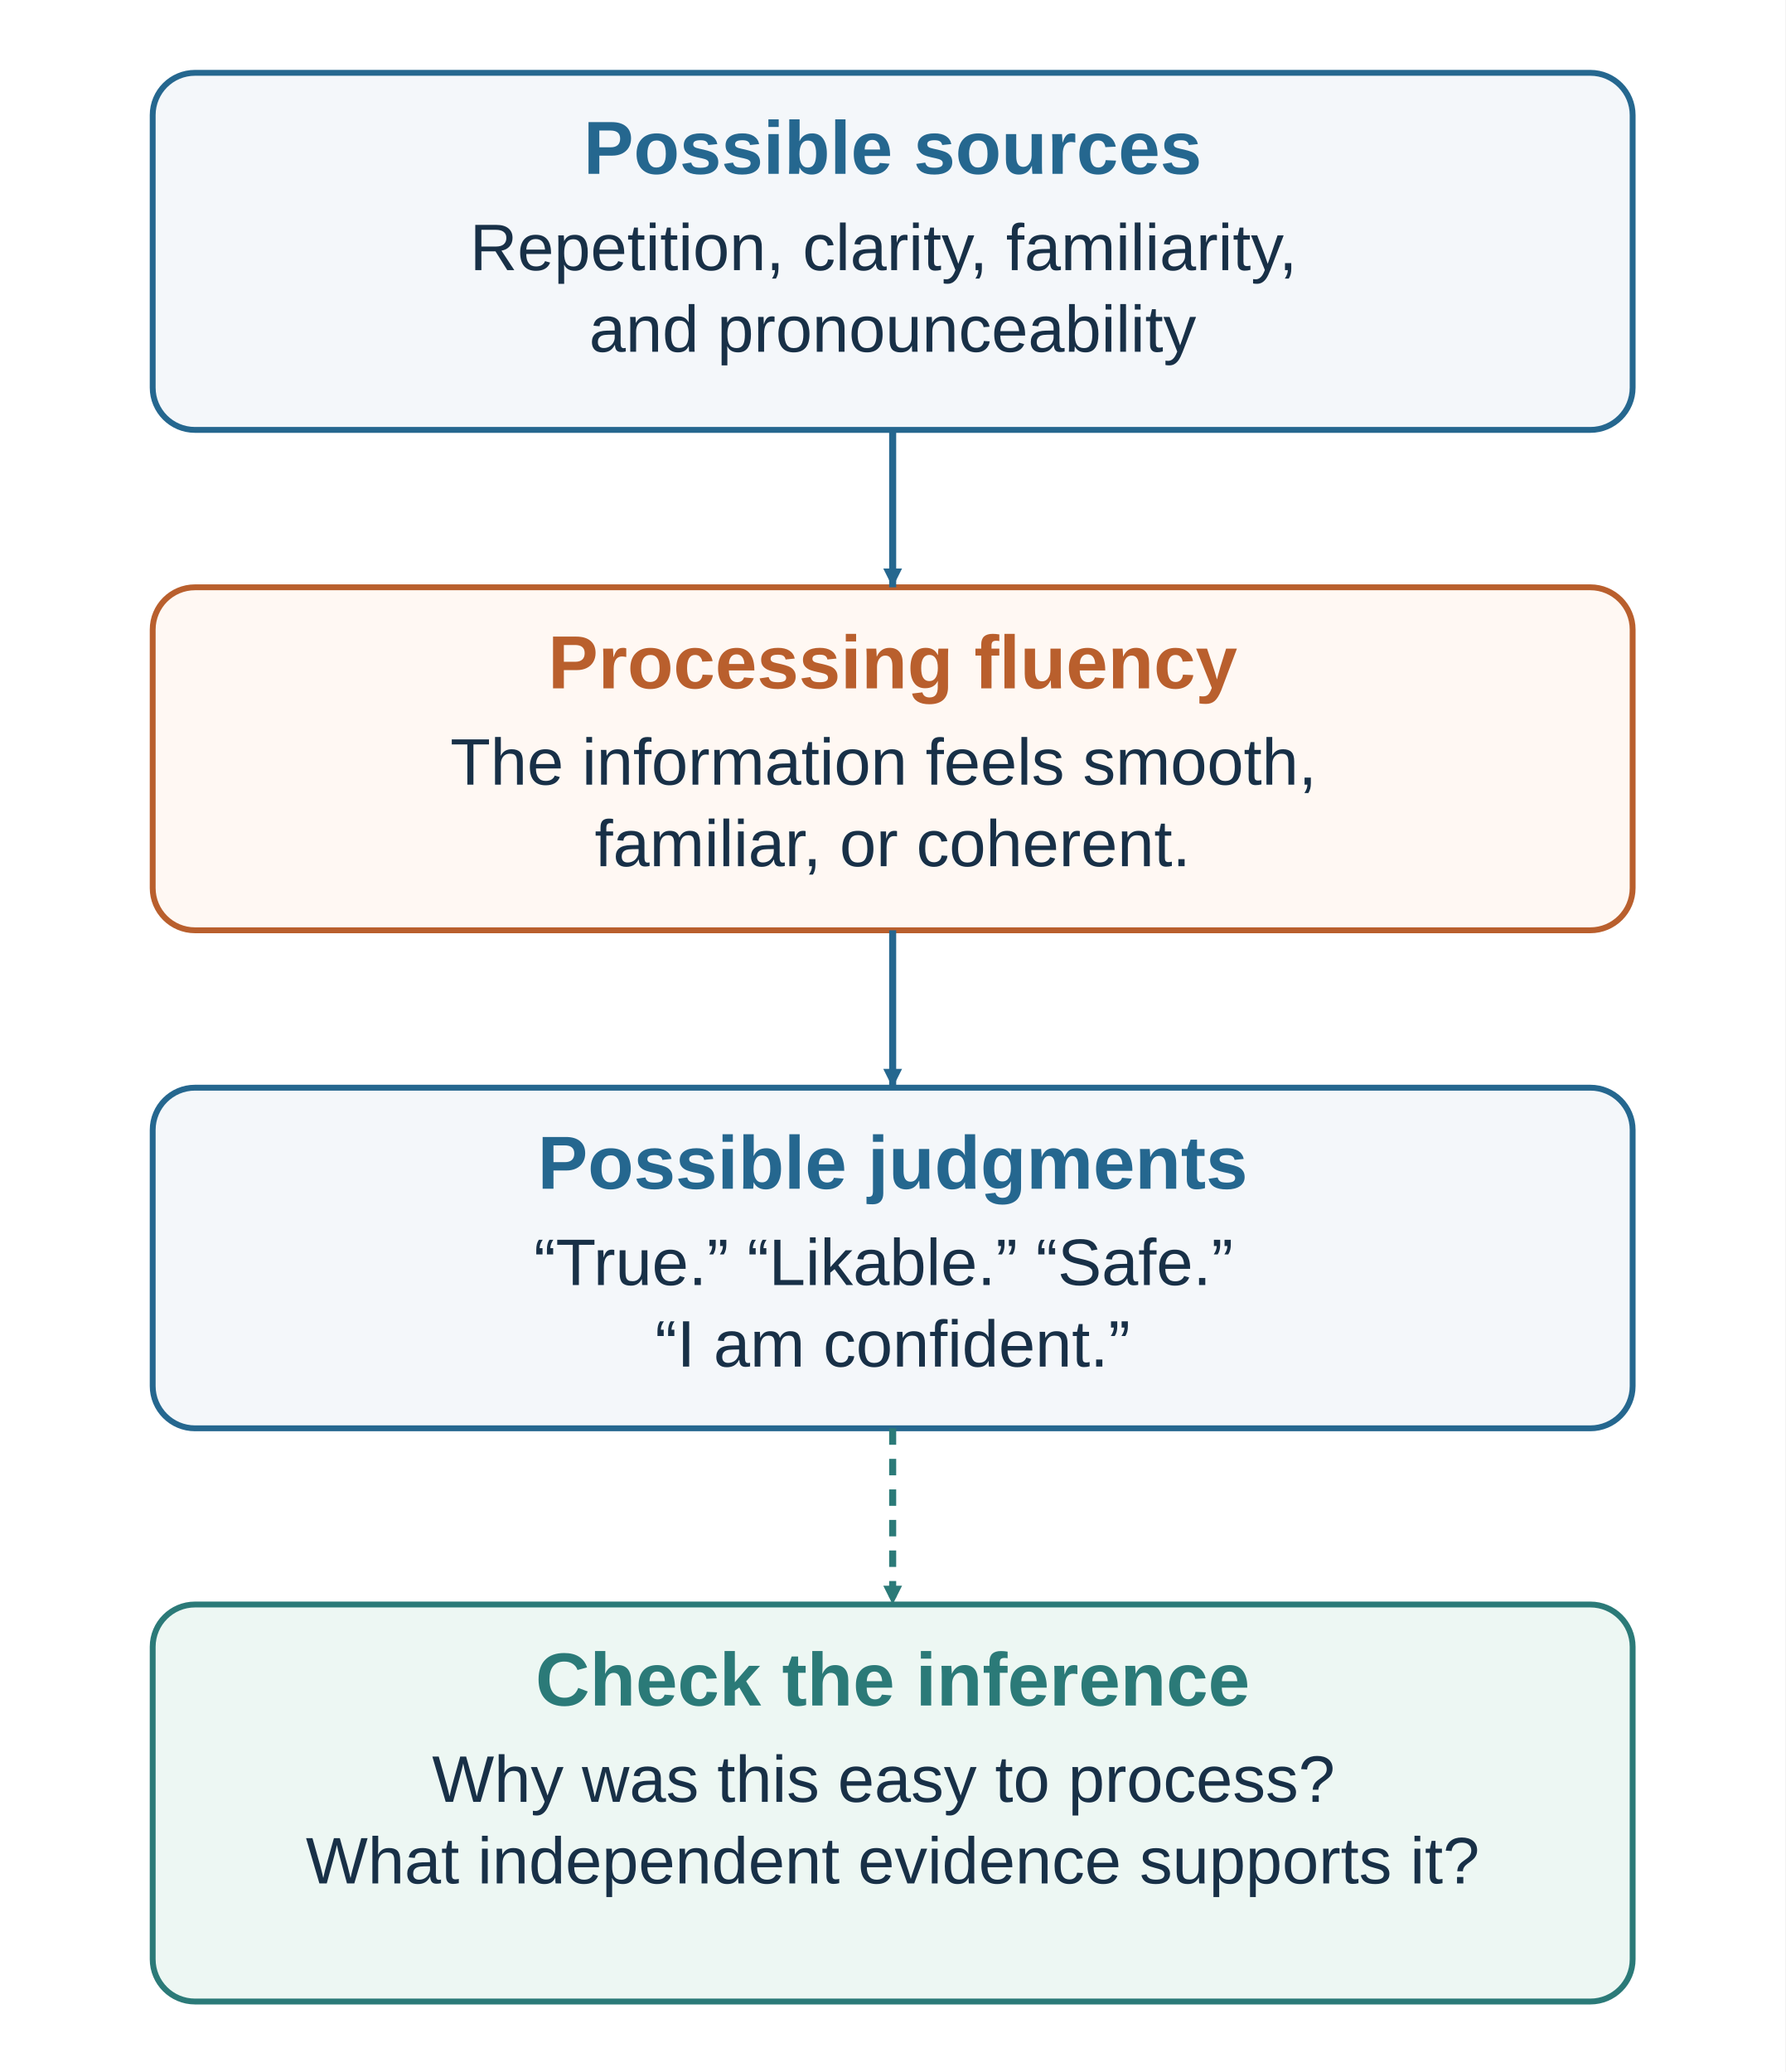
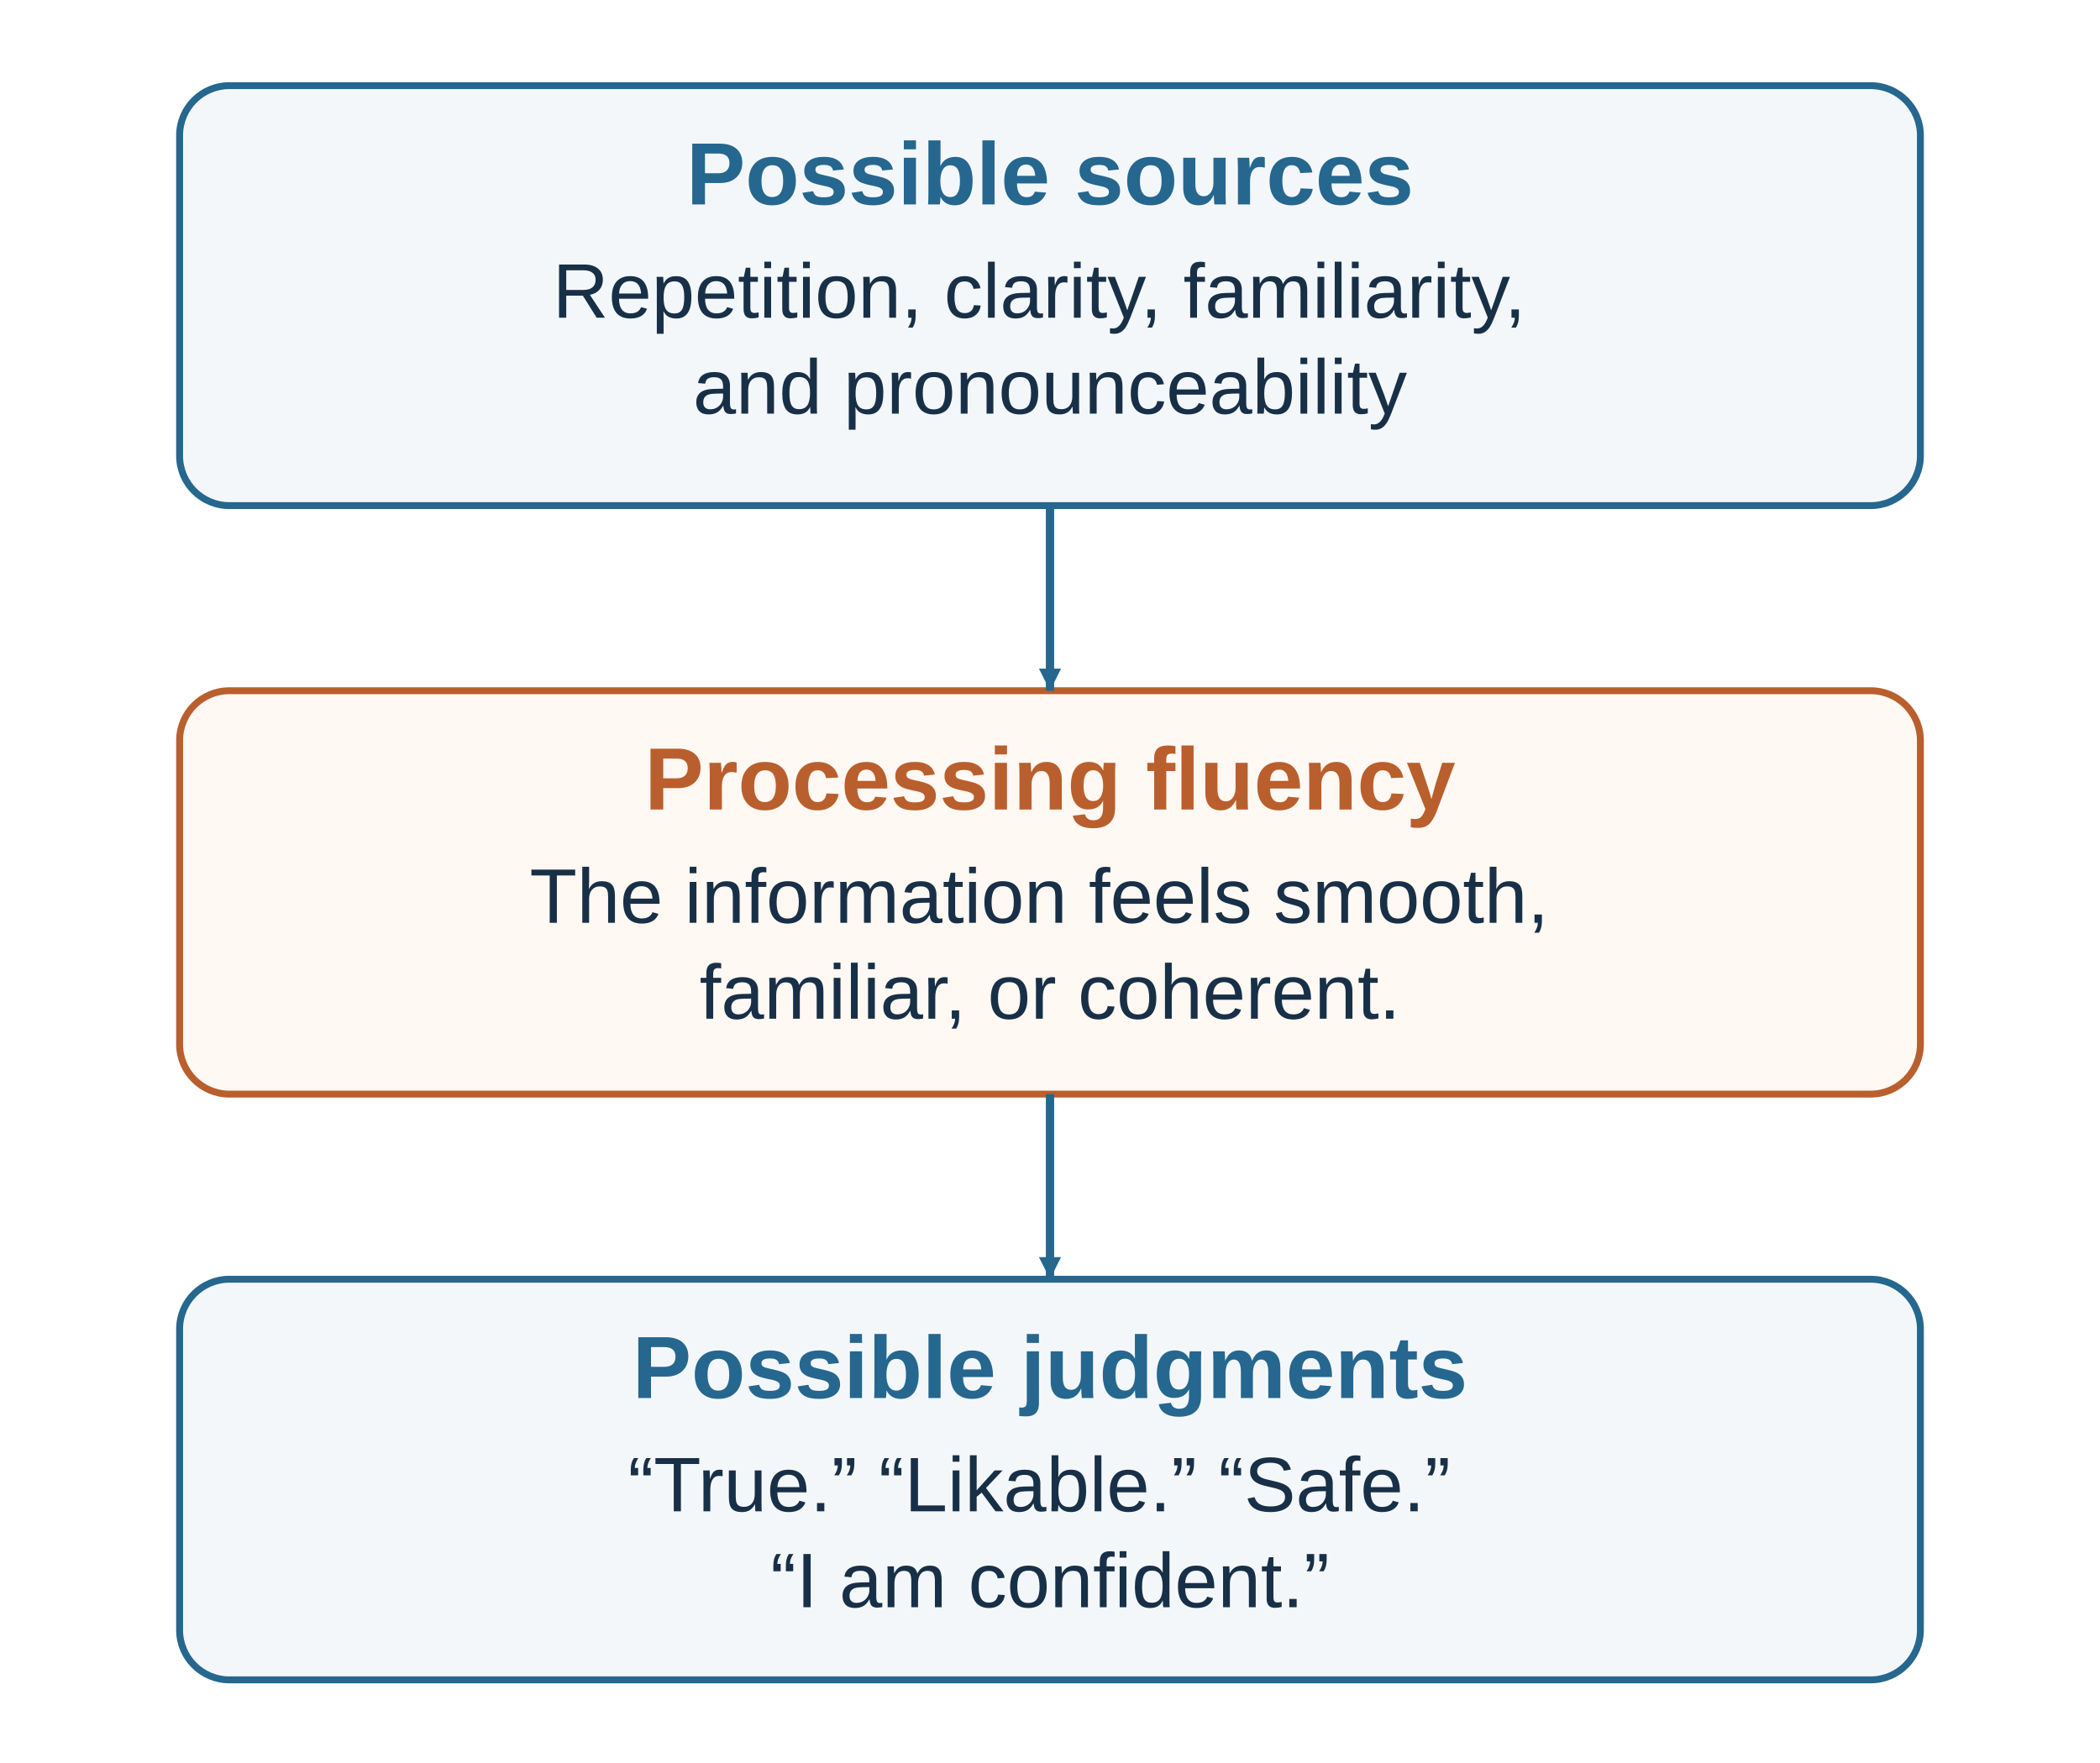
- <svg xmlns="http://www.w3.org/2000/svg" width="760" height="882" viewBox="0 140 760 882" role="img" aria-labelledby="title desc" data-layout="compact">
+ <svg xmlns="http://www.w3.org/2000/svg" width="760" height="638" viewBox="0 140 760 638" role="img" aria-labelledby="title desc" data-layout="compact">
  <defs>
    <style>
text {font-family:Arial,Helvetica,sans-serif;fill:#183047}
.title {font-family:Georgia,serif;font-size:38px;font-weight:bold}
</style>
    <marker id="blue" markerWidth="8" markerHeight="8" refX="8" refY="4" orient="auto-start-reverse" markerUnits="userSpaceOnUse">
      <path d="M0 0 L8 4 L0 8 Z" fill="#25678f" />
    </marker>
    <marker id="green" markerWidth="8" markerHeight="8" refX="8" refY="4" orient="auto-start-reverse" markerUnits="userSpaceOnUse">
      <path d="M0 0 L8 4 L0 8 Z" fill="#2b7a78" />
    </marker>
    <marker id="warm" markerWidth="8" markerHeight="8" refX="8" refY="4" orient="auto-start-reverse" markerUnits="userSpaceOnUse">
      <path d="M0 0 L8 4 L0 8 Z" fill="#b95f2d" />
    </marker>
  </defs>
  <rect width="760" height="1040" fill="white" />
  <rect x="65" y="171" width="630" height="152" rx="18" fill="#f4f7fa" stroke="#25678f" stroke-width="2.5" />
  <text x="380.0" y="214" text-anchor="middle" font-size="32" font-weight="bold" style="fill:#25678f" class="">
    <tspan x="380.0" dy="0">Possible sources</tspan>
  </text>
  <text x="380.0" y="255" text-anchor="middle" font-size="28" font-weight="normal" style="fill:#183047" class="">
    <tspan x="380.0" dy="0">Repetition, clarity, familiarity,</tspan>
    <tspan x="380.0" dy="34.72">and pronounceability</tspan>
  </text>
  <rect x="65" y="390" width="630" height="146" rx="18" fill="#fff8f3" stroke="#b95f2d" stroke-width="2.5" />
  <text x="380.0" y="433" text-anchor="middle" font-size="32" font-weight="bold" style="fill:#b95f2d" class="">
    <tspan x="380.0" dy="0">Processing fluency</tspan>
  </text>
  <text x="380.0" y="474" text-anchor="middle" font-size="28" font-weight="normal" style="fill:#183047" class="">
    <tspan x="380.0" dy="0">The information feels smooth,</tspan>
    <tspan x="380.0" dy="34.72">familiar, or coherent.</tspan>
  </text>
  <rect x="65" y="603" width="630" height="145" rx="18" fill="#f4f7fa" stroke="#25678f" stroke-width="2.5" />
  <text x="380.0" y="646" text-anchor="middle" font-size="32" font-weight="bold" style="fill:#25678f" class="">
    <tspan x="380.0" dy="0">Possible judgments</tspan>
  </text>
  <text x="380.0" y="687" text-anchor="middle" font-size="28" font-weight="normal" style="fill:#183047" class="">
    <tspan x="380.0" dy="0">“True.” “Likable.” “Safe.”</tspan>
    <tspan x="380.0" dy="34.72">“I am confident.”</tspan>
  </text>
  <path d="M380 323 V390" fill="none" stroke="#25678f" stroke-width="3" stroke-linejoin="round" marker-end="url(#blue)" />
  <path d="M380 536 V603" fill="none" stroke="#25678f" stroke-width="3" stroke-linejoin="round" marker-end="url(#blue)" />
-   <rect x="65" y="823" width="630" height="169" rx="18" fill="#edf7f3" stroke="#2b7a78" stroke-width="2.5" />
-   <text x="380.0" y="866" text-anchor="middle" font-size="32" font-weight="bold" style="fill:#2b7a78" class="">
-     <tspan x="380.0" dy="0">Check the inference</tspan>
-   </text>
-   <text x="380.0" y="907" text-anchor="middle" font-size="28" font-weight="normal" style="fill:#183047" class="">
-     <tspan x="380.0" dy="0">Why was this easy to process?</tspan>
-     <tspan x="380.0" dy="34.72">What independent evidence supports it?</tspan>
-   </text>
-   <path d="M380 748 V823" fill="none" stroke="#2b7a78" stroke-width="3" stroke-linejoin="round" marker-end="url(#green)" stroke-dasharray="7 6" />
</svg>
